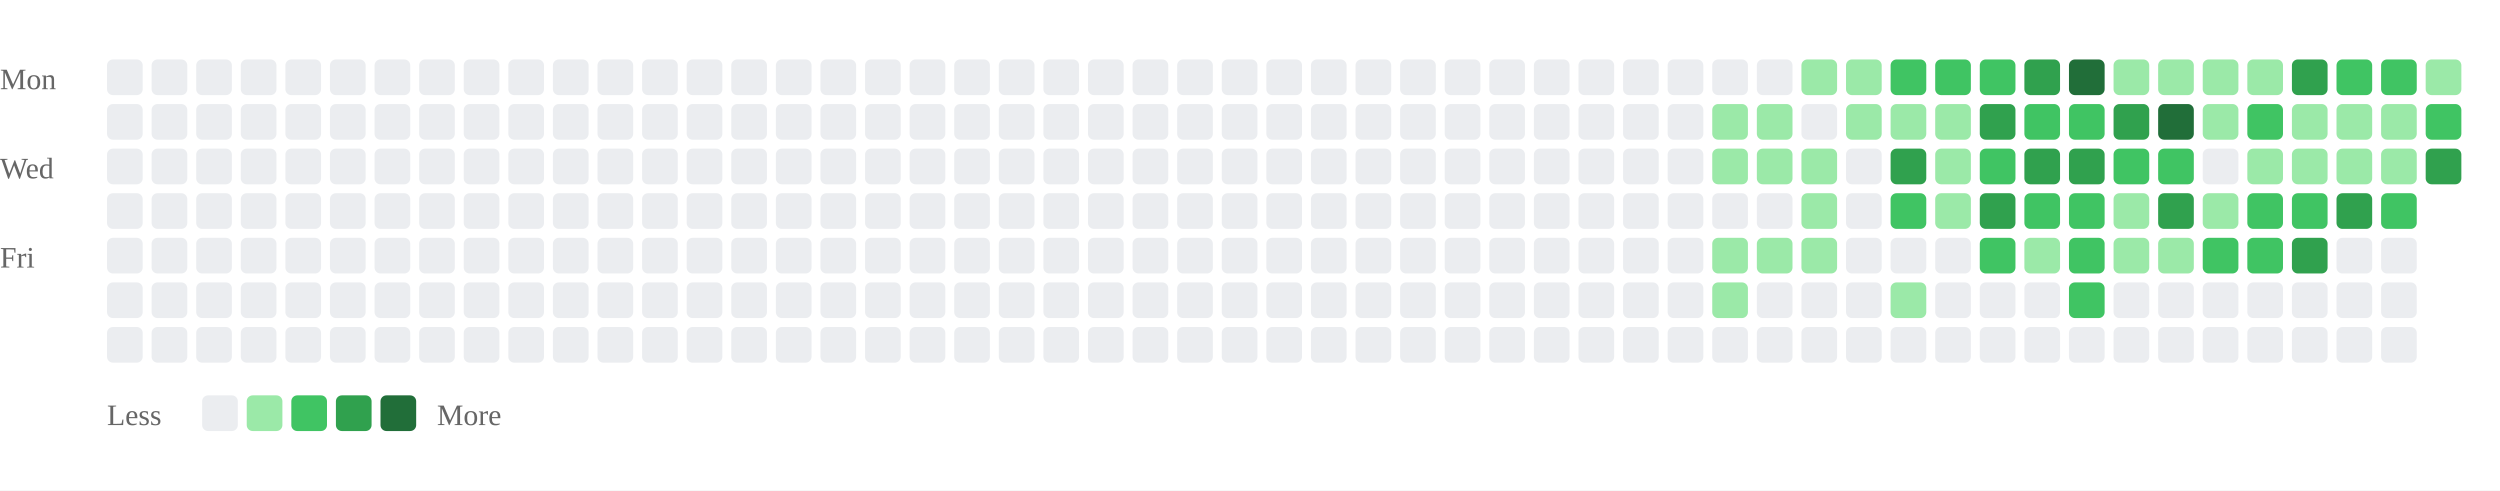
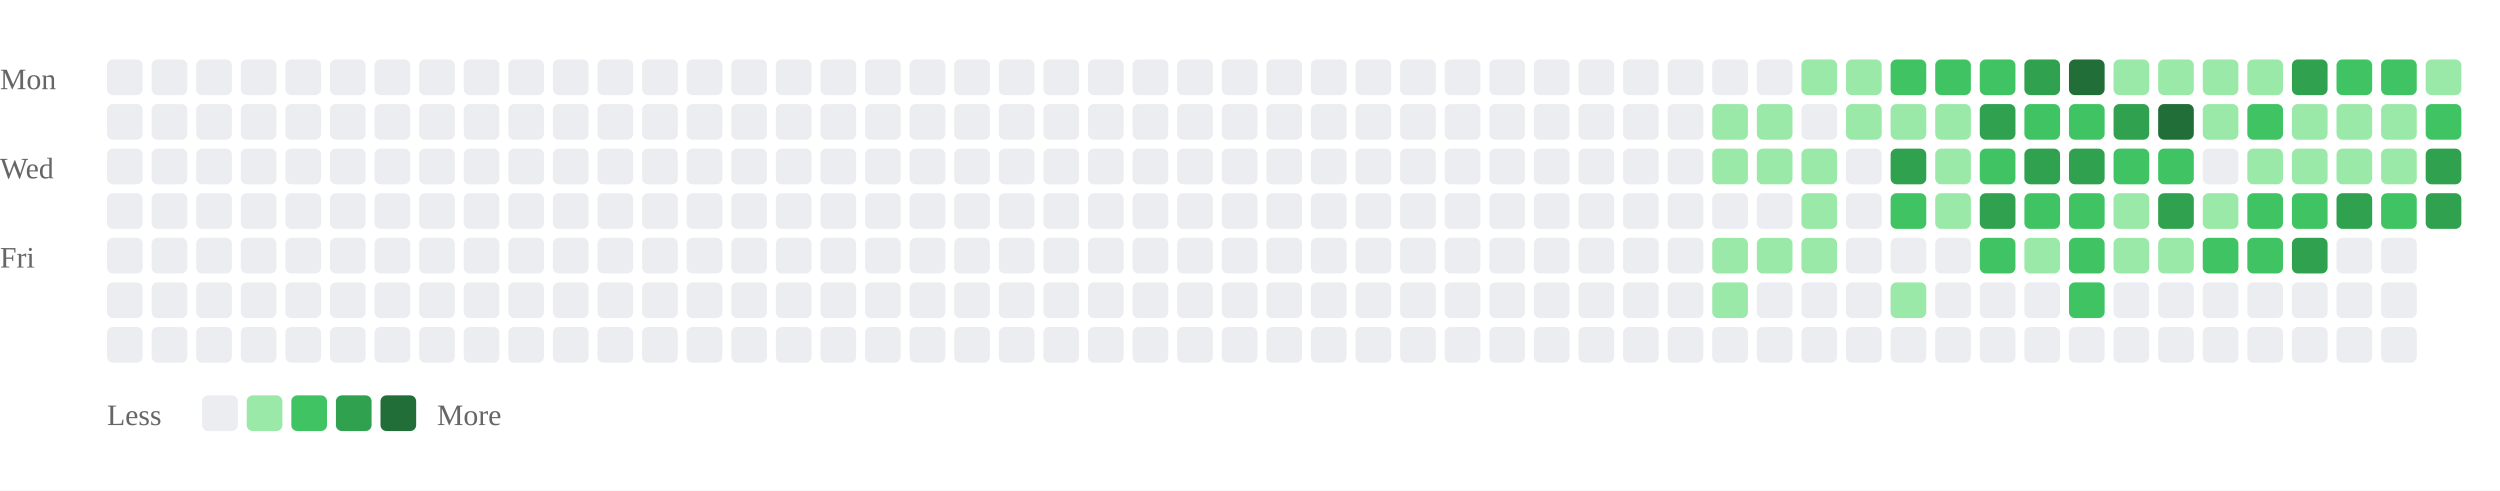
<svg xmlns="http://www.w3.org/2000/svg" width="841" height="165" role="img" aria-label="GitLab contribution heatmap for jianjiale">
  <rect width="100%" height="100%" fill="#ffffff" />
  <text x="0" y="30" font-size="10" fill="#666">Mon</text>
  <text x="0" y="45" font-size="10" fill="#666" />
  <text x="0" y="60" font-size="10" fill="#666">Wed</text>
  <text x="0" y="75" font-size="10" fill="#666" />
  <text x="0" y="90" font-size="10" fill="#666">Fri</text>
  <text x="0" y="105" font-size="10" fill="#666" />
  <text x="0" y="120" font-size="10" fill="#666" />
  <rect x="36" y="20" width="12" height="12" rx="2" fill="#ebedf0" data-date="2025-09-15" data-count="0" />
  <rect x="36" y="35" width="12" height="12" rx="2" fill="#ebedf0" data-date="2025-09-16" data-count="0" />
  <rect x="36" y="50" width="12" height="12" rx="2" fill="#ebedf0" data-date="2025-09-17" data-count="0" />
  <rect x="36" y="65" width="12" height="12" rx="2" fill="#ebedf0" data-date="2025-09-18" data-count="0" />
  <rect x="36" y="80" width="12" height="12" rx="2" fill="#ebedf0" data-date="2025-09-19" data-count="0" />
  <rect x="36" y="95" width="12" height="12" rx="2" fill="#ebedf0" data-date="2025-09-20" data-count="0" />
  <rect x="36" y="110" width="12" height="12" rx="2" fill="#ebedf0" data-date="2025-09-21" data-count="0" />
  <rect x="51" y="20" width="12" height="12" rx="2" fill="#ebedf0" data-date="2025-09-22" data-count="0" />
  <rect x="51" y="35" width="12" height="12" rx="2" fill="#ebedf0" data-date="2025-09-23" data-count="0" />
  <rect x="51" y="50" width="12" height="12" rx="2" fill="#ebedf0" data-date="2025-09-24" data-count="0" />
  <rect x="51" y="65" width="12" height="12" rx="2" fill="#ebedf0" data-date="2025-09-25" data-count="0" />
  <rect x="51" y="80" width="12" height="12" rx="2" fill="#ebedf0" data-date="2025-09-26" data-count="0" />
  <rect x="51" y="95" width="12" height="12" rx="2" fill="#ebedf0" data-date="2025-09-27" data-count="0" />
  <rect x="51" y="110" width="12" height="12" rx="2" fill="#ebedf0" data-date="2025-09-28" data-count="0" />
  <rect x="66" y="20" width="12" height="12" rx="2" fill="#ebedf0" data-date="2025-09-29" data-count="0" />
  <rect x="66" y="35" width="12" height="12" rx="2" fill="#ebedf0" data-date="2025-09-30" data-count="0" />
  <rect x="66" y="50" width="12" height="12" rx="2" fill="#ebedf0" data-date="2025-10-01" data-count="0" />
  <rect x="66" y="65" width="12" height="12" rx="2" fill="#ebedf0" data-date="2025-10-02" data-count="0" />
  <rect x="66" y="80" width="12" height="12" rx="2" fill="#ebedf0" data-date="2025-10-03" data-count="0" />
  <rect x="66" y="95" width="12" height="12" rx="2" fill="#ebedf0" data-date="2025-10-04" data-count="0" />
  <rect x="66" y="110" width="12" height="12" rx="2" fill="#ebedf0" data-date="2025-10-05" data-count="0" />
  <rect x="81" y="20" width="12" height="12" rx="2" fill="#ebedf0" data-date="2025-10-06" data-count="0" />
  <rect x="81" y="35" width="12" height="12" rx="2" fill="#ebedf0" data-date="2025-10-07" data-count="0" />
  <rect x="81" y="50" width="12" height="12" rx="2" fill="#ebedf0" data-date="2025-10-08" data-count="0" />
  <rect x="81" y="65" width="12" height="12" rx="2" fill="#ebedf0" data-date="2025-10-09" data-count="0" />
  <rect x="81" y="80" width="12" height="12" rx="2" fill="#ebedf0" data-date="2025-10-10" data-count="0" />
  <rect x="81" y="95" width="12" height="12" rx="2" fill="#ebedf0" data-date="2025-10-11" data-count="0" />
  <rect x="81" y="110" width="12" height="12" rx="2" fill="#ebedf0" data-date="2025-10-12" data-count="0" />
  <rect x="96" y="20" width="12" height="12" rx="2" fill="#ebedf0" data-date="2025-10-13" data-count="0" />
  <rect x="96" y="35" width="12" height="12" rx="2" fill="#ebedf0" data-date="2025-10-14" data-count="0" />
  <rect x="96" y="50" width="12" height="12" rx="2" fill="#ebedf0" data-date="2025-10-15" data-count="0" />
  <rect x="96" y="65" width="12" height="12" rx="2" fill="#ebedf0" data-date="2025-10-16" data-count="0" />
  <rect x="96" y="80" width="12" height="12" rx="2" fill="#ebedf0" data-date="2025-10-17" data-count="0" />
  <rect x="96" y="95" width="12" height="12" rx="2" fill="#ebedf0" data-date="2025-10-18" data-count="0" />
  <rect x="96" y="110" width="12" height="12" rx="2" fill="#ebedf0" data-date="2025-10-19" data-count="0" />
  <rect x="111" y="20" width="12" height="12" rx="2" fill="#ebedf0" data-date="2025-10-20" data-count="0" />
  <rect x="111" y="35" width="12" height="12" rx="2" fill="#ebedf0" data-date="2025-10-21" data-count="0" />
  <rect x="111" y="50" width="12" height="12" rx="2" fill="#ebedf0" data-date="2025-10-22" data-count="0" />
  <rect x="111" y="65" width="12" height="12" rx="2" fill="#ebedf0" data-date="2025-10-23" data-count="0" />
  <rect x="111" y="80" width="12" height="12" rx="2" fill="#ebedf0" data-date="2025-10-24" data-count="0" />
  <rect x="111" y="95" width="12" height="12" rx="2" fill="#ebedf0" data-date="2025-10-25" data-count="0" />
  <rect x="111" y="110" width="12" height="12" rx="2" fill="#ebedf0" data-date="2025-10-26" data-count="0" />
  <rect x="126" y="20" width="12" height="12" rx="2" fill="#ebedf0" data-date="2025-10-27" data-count="0" />
  <rect x="126" y="35" width="12" height="12" rx="2" fill="#ebedf0" data-date="2025-10-28" data-count="0" />
  <rect x="126" y="50" width="12" height="12" rx="2" fill="#ebedf0" data-date="2025-10-29" data-count="0" />
  <rect x="126" y="65" width="12" height="12" rx="2" fill="#ebedf0" data-date="2025-10-30" data-count="0" />
  <rect x="126" y="80" width="12" height="12" rx="2" fill="#ebedf0" data-date="2025-10-31" data-count="0" />
  <rect x="126" y="95" width="12" height="12" rx="2" fill="#ebedf0" data-date="2025-11-01" data-count="0" />
  <rect x="126" y="110" width="12" height="12" rx="2" fill="#ebedf0" data-date="2025-11-02" data-count="0" />
  <rect x="141" y="20" width="12" height="12" rx="2" fill="#ebedf0" data-date="2025-11-03" data-count="0" />
  <rect x="141" y="35" width="12" height="12" rx="2" fill="#ebedf0" data-date="2025-11-04" data-count="0" />
  <rect x="141" y="50" width="12" height="12" rx="2" fill="#ebedf0" data-date="2025-11-05" data-count="0" />
  <rect x="141" y="65" width="12" height="12" rx="2" fill="#ebedf0" data-date="2025-11-06" data-count="0" />
  <rect x="141" y="80" width="12" height="12" rx="2" fill="#ebedf0" data-date="2025-11-07" data-count="0" />
  <rect x="141" y="95" width="12" height="12" rx="2" fill="#ebedf0" data-date="2025-11-08" data-count="0" />
  <rect x="141" y="110" width="12" height="12" rx="2" fill="#ebedf0" data-date="2025-11-09" data-count="0" />
  <rect x="156" y="20" width="12" height="12" rx="2" fill="#ebedf0" data-date="2025-11-10" data-count="0" />
  <rect x="156" y="35" width="12" height="12" rx="2" fill="#ebedf0" data-date="2025-11-11" data-count="0" />
  <rect x="156" y="50" width="12" height="12" rx="2" fill="#ebedf0" data-date="2025-11-12" data-count="0" />
  <rect x="156" y="65" width="12" height="12" rx="2" fill="#ebedf0" data-date="2025-11-13" data-count="0" />
  <rect x="156" y="80" width="12" height="12" rx="2" fill="#ebedf0" data-date="2025-11-14" data-count="0" />
  <rect x="156" y="95" width="12" height="12" rx="2" fill="#ebedf0" data-date="2025-11-15" data-count="0" />
  <rect x="156" y="110" width="12" height="12" rx="2" fill="#ebedf0" data-date="2025-11-16" data-count="0" />
  <rect x="171" y="20" width="12" height="12" rx="2" fill="#ebedf0" data-date="2025-11-17" data-count="0" />
  <rect x="171" y="35" width="12" height="12" rx="2" fill="#ebedf0" data-date="2025-11-18" data-count="0" />
  <rect x="171" y="50" width="12" height="12" rx="2" fill="#ebedf0" data-date="2025-11-19" data-count="0" />
  <rect x="171" y="65" width="12" height="12" rx="2" fill="#ebedf0" data-date="2025-11-20" data-count="0" />
  <rect x="171" y="80" width="12" height="12" rx="2" fill="#ebedf0" data-date="2025-11-21" data-count="0" />
  <rect x="171" y="95" width="12" height="12" rx="2" fill="#ebedf0" data-date="2025-11-22" data-count="0" />
  <rect x="171" y="110" width="12" height="12" rx="2" fill="#ebedf0" data-date="2025-11-23" data-count="0" />
  <rect x="186" y="20" width="12" height="12" rx="2" fill="#ebedf0" data-date="2025-11-24" data-count="0" />
  <rect x="186" y="35" width="12" height="12" rx="2" fill="#ebedf0" data-date="2025-11-25" data-count="0" />
  <rect x="186" y="50" width="12" height="12" rx="2" fill="#ebedf0" data-date="2025-11-26" data-count="0" />
  <rect x="186" y="65" width="12" height="12" rx="2" fill="#ebedf0" data-date="2025-11-27" data-count="0" />
  <rect x="186" y="80" width="12" height="12" rx="2" fill="#ebedf0" data-date="2025-11-28" data-count="0" />
  <rect x="186" y="95" width="12" height="12" rx="2" fill="#ebedf0" data-date="2025-11-29" data-count="0" />
  <rect x="186" y="110" width="12" height="12" rx="2" fill="#ebedf0" data-date="2025-11-30" data-count="0" />
  <rect x="201" y="20" width="12" height="12" rx="2" fill="#ebedf0" data-date="2025-12-01" data-count="0" />
  <rect x="201" y="35" width="12" height="12" rx="2" fill="#ebedf0" data-date="2025-12-02" data-count="0" />
  <rect x="201" y="50" width="12" height="12" rx="2" fill="#ebedf0" data-date="2025-12-03" data-count="0" />
  <rect x="201" y="65" width="12" height="12" rx="2" fill="#ebedf0" data-date="2025-12-04" data-count="0" />
  <rect x="201" y="80" width="12" height="12" rx="2" fill="#ebedf0" data-date="2025-12-05" data-count="0" />
  <rect x="201" y="95" width="12" height="12" rx="2" fill="#ebedf0" data-date="2025-12-06" data-count="0" />
  <rect x="201" y="110" width="12" height="12" rx="2" fill="#ebedf0" data-date="2025-12-07" data-count="0" />
  <rect x="216" y="20" width="12" height="12" rx="2" fill="#ebedf0" data-date="2025-12-08" data-count="0" />
  <rect x="216" y="35" width="12" height="12" rx="2" fill="#ebedf0" data-date="2025-12-09" data-count="0" />
  <rect x="216" y="50" width="12" height="12" rx="2" fill="#ebedf0" data-date="2025-12-10" data-count="0" />
  <rect x="216" y="65" width="12" height="12" rx="2" fill="#ebedf0" data-date="2025-12-11" data-count="0" />
  <rect x="216" y="80" width="12" height="12" rx="2" fill="#ebedf0" data-date="2025-12-12" data-count="0" />
  <rect x="216" y="95" width="12" height="12" rx="2" fill="#ebedf0" data-date="2025-12-13" data-count="0" />
  <rect x="216" y="110" width="12" height="12" rx="2" fill="#ebedf0" data-date="2025-12-14" data-count="0" />
  <rect x="231" y="20" width="12" height="12" rx="2" fill="#ebedf0" data-date="2025-12-15" data-count="0" />
  <rect x="231" y="35" width="12" height="12" rx="2" fill="#ebedf0" data-date="2025-12-16" data-count="0" />
  <rect x="231" y="50" width="12" height="12" rx="2" fill="#ebedf0" data-date="2025-12-17" data-count="0" />
  <rect x="231" y="65" width="12" height="12" rx="2" fill="#ebedf0" data-date="2025-12-18" data-count="0" />
  <rect x="231" y="80" width="12" height="12" rx="2" fill="#ebedf0" data-date="2025-12-19" data-count="0" />
  <rect x="231" y="95" width="12" height="12" rx="2" fill="#ebedf0" data-date="2025-12-20" data-count="0" />
  <rect x="231" y="110" width="12" height="12" rx="2" fill="#ebedf0" data-date="2025-12-21" data-count="0" />
  <rect x="246" y="20" width="12" height="12" rx="2" fill="#ebedf0" data-date="2025-12-22" data-count="0" />
  <rect x="246" y="35" width="12" height="12" rx="2" fill="#ebedf0" data-date="2025-12-23" data-count="0" />
  <rect x="246" y="50" width="12" height="12" rx="2" fill="#ebedf0" data-date="2025-12-24" data-count="0" />
  <rect x="246" y="65" width="12" height="12" rx="2" fill="#ebedf0" data-date="2025-12-25" data-count="0" />
  <rect x="246" y="80" width="12" height="12" rx="2" fill="#ebedf0" data-date="2025-12-26" data-count="0" />
  <rect x="246" y="95" width="12" height="12" rx="2" fill="#ebedf0" data-date="2025-12-27" data-count="0" />
  <rect x="246" y="110" width="12" height="12" rx="2" fill="#ebedf0" data-date="2025-12-28" data-count="0" />
  <rect x="261" y="20" width="12" height="12" rx="2" fill="#ebedf0" data-date="2025-12-29" data-count="0" />
  <rect x="261" y="35" width="12" height="12" rx="2" fill="#ebedf0" data-date="2025-12-30" data-count="0" />
  <rect x="261" y="50" width="12" height="12" rx="2" fill="#ebedf0" data-date="2025-12-31" data-count="0" />
  <rect x="261" y="65" width="12" height="12" rx="2" fill="#ebedf0" data-date="2026-01-01" data-count="0" />
  <rect x="261" y="80" width="12" height="12" rx="2" fill="#ebedf0" data-date="2026-01-02" data-count="0" />
  <rect x="261" y="95" width="12" height="12" rx="2" fill="#ebedf0" data-date="2026-01-03" data-count="0" />
  <rect x="261" y="110" width="12" height="12" rx="2" fill="#ebedf0" data-date="2026-01-04" data-count="0" />
  <rect x="276" y="20" width="12" height="12" rx="2" fill="#ebedf0" data-date="2026-01-05" data-count="0" />
  <rect x="276" y="35" width="12" height="12" rx="2" fill="#ebedf0" data-date="2026-01-06" data-count="0" />
  <rect x="276" y="50" width="12" height="12" rx="2" fill="#ebedf0" data-date="2026-01-07" data-count="0" />
  <rect x="276" y="65" width="12" height="12" rx="2" fill="#ebedf0" data-date="2026-01-08" data-count="0" />
  <rect x="276" y="80" width="12" height="12" rx="2" fill="#ebedf0" data-date="2026-01-09" data-count="0" />
  <rect x="276" y="95" width="12" height="12" rx="2" fill="#ebedf0" data-date="2026-01-10" data-count="0" />
  <rect x="276" y="110" width="12" height="12" rx="2" fill="#ebedf0" data-date="2026-01-11" data-count="0" />
  <rect x="291" y="20" width="12" height="12" rx="2" fill="#ebedf0" data-date="2026-01-12" data-count="0" />
  <rect x="291" y="35" width="12" height="12" rx="2" fill="#ebedf0" data-date="2026-01-13" data-count="0" />
  <rect x="291" y="50" width="12" height="12" rx="2" fill="#ebedf0" data-date="2026-01-14" data-count="0" />
  <rect x="291" y="65" width="12" height="12" rx="2" fill="#ebedf0" data-date="2026-01-15" data-count="0" />
  <rect x="291" y="80" width="12" height="12" rx="2" fill="#ebedf0" data-date="2026-01-16" data-count="0" />
  <rect x="291" y="95" width="12" height="12" rx="2" fill="#ebedf0" data-date="2026-01-17" data-count="0" />
  <rect x="291" y="110" width="12" height="12" rx="2" fill="#ebedf0" data-date="2026-01-18" data-count="0" />
  <rect x="306" y="20" width="12" height="12" rx="2" fill="#ebedf0" data-date="2026-01-19" data-count="0" />
  <rect x="306" y="35" width="12" height="12" rx="2" fill="#ebedf0" data-date="2026-01-20" data-count="0" />
  <rect x="306" y="50" width="12" height="12" rx="2" fill="#ebedf0" data-date="2026-01-21" data-count="0" />
  <rect x="306" y="65" width="12" height="12" rx="2" fill="#ebedf0" data-date="2026-01-22" data-count="0" />
  <rect x="306" y="80" width="12" height="12" rx="2" fill="#ebedf0" data-date="2026-01-23" data-count="0" />
  <rect x="306" y="95" width="12" height="12" rx="2" fill="#ebedf0" data-date="2026-01-24" data-count="0" />
  <rect x="306" y="110" width="12" height="12" rx="2" fill="#ebedf0" data-date="2026-01-25" data-count="0" />
  <rect x="321" y="20" width="12" height="12" rx="2" fill="#ebedf0" data-date="2026-01-26" data-count="0" />
  <rect x="321" y="35" width="12" height="12" rx="2" fill="#ebedf0" data-date="2026-01-27" data-count="0" />
  <rect x="321" y="50" width="12" height="12" rx="2" fill="#ebedf0" data-date="2026-01-28" data-count="0" />
  <rect x="321" y="65" width="12" height="12" rx="2" fill="#ebedf0" data-date="2026-01-29" data-count="0" />
  <rect x="321" y="80" width="12" height="12" rx="2" fill="#ebedf0" data-date="2026-01-30" data-count="0" />
  <rect x="321" y="95" width="12" height="12" rx="2" fill="#ebedf0" data-date="2026-01-31" data-count="0" />
  <rect x="321" y="110" width="12" height="12" rx="2" fill="#ebedf0" data-date="2026-02-01" data-count="0" />
  <rect x="336" y="20" width="12" height="12" rx="2" fill="#ebedf0" data-date="2026-02-02" data-count="0" />
  <rect x="336" y="35" width="12" height="12" rx="2" fill="#ebedf0" data-date="2026-02-03" data-count="0" />
  <rect x="336" y="50" width="12" height="12" rx="2" fill="#ebedf0" data-date="2026-02-04" data-count="0" />
  <rect x="336" y="65" width="12" height="12" rx="2" fill="#ebedf0" data-date="2026-02-05" data-count="0" />
  <rect x="336" y="80" width="12" height="12" rx="2" fill="#ebedf0" data-date="2026-02-06" data-count="0" />
  <rect x="336" y="95" width="12" height="12" rx="2" fill="#ebedf0" data-date="2026-02-07" data-count="0" />
  <rect x="336" y="110" width="12" height="12" rx="2" fill="#ebedf0" data-date="2026-02-08" data-count="0" />
  <rect x="351" y="20" width="12" height="12" rx="2" fill="#ebedf0" data-date="2026-02-09" data-count="0" />
  <rect x="351" y="35" width="12" height="12" rx="2" fill="#ebedf0" data-date="2026-02-10" data-count="0" />
  <rect x="351" y="50" width="12" height="12" rx="2" fill="#ebedf0" data-date="2026-02-11" data-count="0" />
  <rect x="351" y="65" width="12" height="12" rx="2" fill="#ebedf0" data-date="2026-02-12" data-count="0" />
  <rect x="351" y="80" width="12" height="12" rx="2" fill="#ebedf0" data-date="2026-02-13" data-count="0" />
  <rect x="351" y="95" width="12" height="12" rx="2" fill="#ebedf0" data-date="2026-02-14" data-count="0" />
  <rect x="351" y="110" width="12" height="12" rx="2" fill="#ebedf0" data-date="2026-02-15" data-count="0" />
  <rect x="366" y="20" width="12" height="12" rx="2" fill="#ebedf0" data-date="2026-02-16" data-count="0" />
  <rect x="366" y="35" width="12" height="12" rx="2" fill="#ebedf0" data-date="2026-02-17" data-count="0" />
  <rect x="366" y="50" width="12" height="12" rx="2" fill="#ebedf0" data-date="2026-02-18" data-count="0" />
  <rect x="366" y="65" width="12" height="12" rx="2" fill="#ebedf0" data-date="2026-02-19" data-count="0" />
  <rect x="366" y="80" width="12" height="12" rx="2" fill="#ebedf0" data-date="2026-02-20" data-count="0" />
  <rect x="366" y="95" width="12" height="12" rx="2" fill="#ebedf0" data-date="2026-02-21" data-count="0" />
  <rect x="366" y="110" width="12" height="12" rx="2" fill="#ebedf0" data-date="2026-02-22" data-count="0" />
  <rect x="381" y="20" width="12" height="12" rx="2" fill="#ebedf0" data-date="2026-02-23" data-count="0" />
  <rect x="381" y="35" width="12" height="12" rx="2" fill="#ebedf0" data-date="2026-02-24" data-count="0" />
  <rect x="381" y="50" width="12" height="12" rx="2" fill="#ebedf0" data-date="2026-02-25" data-count="0" />
  <rect x="381" y="65" width="12" height="12" rx="2" fill="#ebedf0" data-date="2026-02-26" data-count="0" />
  <rect x="381" y="80" width="12" height="12" rx="2" fill="#ebedf0" data-date="2026-02-27" data-count="0" />
  <rect x="381" y="95" width="12" height="12" rx="2" fill="#ebedf0" data-date="2026-02-28" data-count="0" />
  <rect x="381" y="110" width="12" height="12" rx="2" fill="#ebedf0" data-date="2026-03-01" data-count="0" />
  <rect x="396" y="20" width="12" height="12" rx="2" fill="#ebedf0" data-date="2026-03-02" data-count="0" />
  <rect x="396" y="35" width="12" height="12" rx="2" fill="#ebedf0" data-date="2026-03-03" data-count="0" />
  <rect x="396" y="50" width="12" height="12" rx="2" fill="#ebedf0" data-date="2026-03-04" data-count="0" />
  <rect x="396" y="65" width="12" height="12" rx="2" fill="#ebedf0" data-date="2026-03-05" data-count="0" />
  <rect x="396" y="80" width="12" height="12" rx="2" fill="#ebedf0" data-date="2026-03-06" data-count="0" />
  <rect x="396" y="95" width="12" height="12" rx="2" fill="#ebedf0" data-date="2026-03-07" data-count="0" />
  <rect x="396" y="110" width="12" height="12" rx="2" fill="#ebedf0" data-date="2026-03-08" data-count="0" />
  <rect x="411" y="20" width="12" height="12" rx="2" fill="#ebedf0" data-date="2026-03-09" data-count="0" />
  <rect x="411" y="35" width="12" height="12" rx="2" fill="#ebedf0" data-date="2026-03-10" data-count="0" />
  <rect x="411" y="50" width="12" height="12" rx="2" fill="#ebedf0" data-date="2026-03-11" data-count="0" />
  <rect x="411" y="65" width="12" height="12" rx="2" fill="#ebedf0" data-date="2026-03-12" data-count="0" />
  <rect x="411" y="80" width="12" height="12" rx="2" fill="#ebedf0" data-date="2026-03-13" data-count="0" />
  <rect x="411" y="95" width="12" height="12" rx="2" fill="#ebedf0" data-date="2026-03-14" data-count="0" />
  <rect x="411" y="110" width="12" height="12" rx="2" fill="#ebedf0" data-date="2026-03-15" data-count="0" />
  <rect x="426" y="20" width="12" height="12" rx="2" fill="#ebedf0" data-date="2026-03-16" data-count="0" />
  <rect x="426" y="35" width="12" height="12" rx="2" fill="#ebedf0" data-date="2026-03-17" data-count="0" />
  <rect x="426" y="50" width="12" height="12" rx="2" fill="#ebedf0" data-date="2026-03-18" data-count="0" />
  <rect x="426" y="65" width="12" height="12" rx="2" fill="#ebedf0" data-date="2026-03-19" data-count="0" />
  <rect x="426" y="80" width="12" height="12" rx="2" fill="#ebedf0" data-date="2026-03-20" data-count="0" />
  <rect x="426" y="95" width="12" height="12" rx="2" fill="#ebedf0" data-date="2026-03-21" data-count="0" />
  <rect x="426" y="110" width="12" height="12" rx="2" fill="#ebedf0" data-date="2026-03-22" data-count="0" />
  <rect x="441" y="20" width="12" height="12" rx="2" fill="#ebedf0" data-date="2026-03-23" data-count="0" />
  <rect x="441" y="35" width="12" height="12" rx="2" fill="#ebedf0" data-date="2026-03-24" data-count="0" />
  <rect x="441" y="50" width="12" height="12" rx="2" fill="#ebedf0" data-date="2026-03-25" data-count="0" />
  <rect x="441" y="65" width="12" height="12" rx="2" fill="#ebedf0" data-date="2026-03-26" data-count="0" />
  <rect x="441" y="80" width="12" height="12" rx="2" fill="#ebedf0" data-date="2026-03-27" data-count="0" />
  <rect x="441" y="95" width="12" height="12" rx="2" fill="#ebedf0" data-date="2026-03-28" data-count="0" />
  <rect x="441" y="110" width="12" height="12" rx="2" fill="#ebedf0" data-date="2026-03-29" data-count="0" />
  <rect x="456" y="20" width="12" height="12" rx="2" fill="#ebedf0" data-date="2026-03-30" data-count="0" />
  <rect x="456" y="35" width="12" height="12" rx="2" fill="#ebedf0" data-date="2026-03-31" data-count="0" />
  <rect x="456" y="50" width="12" height="12" rx="2" fill="#ebedf0" data-date="2026-04-01" data-count="0" />
  <rect x="456" y="65" width="12" height="12" rx="2" fill="#ebedf0" data-date="2026-04-02" data-count="0" />
  <rect x="456" y="80" width="12" height="12" rx="2" fill="#ebedf0" data-date="2026-04-03" data-count="0" />
  <rect x="456" y="95" width="12" height="12" rx="2" fill="#ebedf0" data-date="2026-04-04" data-count="0" />
  <rect x="456" y="110" width="12" height="12" rx="2" fill="#ebedf0" data-date="2026-04-05" data-count="0" />
  <rect x="471" y="20" width="12" height="12" rx="2" fill="#ebedf0" data-date="2026-04-06" data-count="0" />
  <rect x="471" y="35" width="12" height="12" rx="2" fill="#ebedf0" data-date="2026-04-07" data-count="0" />
  <rect x="471" y="50" width="12" height="12" rx="2" fill="#ebedf0" data-date="2026-04-08" data-count="0" />
  <rect x="471" y="65" width="12" height="12" rx="2" fill="#ebedf0" data-date="2026-04-09" data-count="0" />
  <rect x="471" y="80" width="12" height="12" rx="2" fill="#ebedf0" data-date="2026-04-10" data-count="0" />
  <rect x="471" y="95" width="12" height="12" rx="2" fill="#ebedf0" data-date="2026-04-11" data-count="0" />
  <rect x="471" y="110" width="12" height="12" rx="2" fill="#ebedf0" data-date="2026-04-12" data-count="0" />
  <rect x="486" y="20" width="12" height="12" rx="2" fill="#ebedf0" data-date="2026-04-13" data-count="0" />
  <rect x="486" y="35" width="12" height="12" rx="2" fill="#ebedf0" data-date="2026-04-14" data-count="0" />
  <rect x="486" y="50" width="12" height="12" rx="2" fill="#ebedf0" data-date="2026-04-15" data-count="0" />
  <rect x="486" y="65" width="12" height="12" rx="2" fill="#ebedf0" data-date="2026-04-16" data-count="0" />
  <rect x="486" y="80" width="12" height="12" rx="2" fill="#ebedf0" data-date="2026-04-17" data-count="0" />
  <rect x="486" y="95" width="12" height="12" rx="2" fill="#ebedf0" data-date="2026-04-18" data-count="0" />
  <rect x="486" y="110" width="12" height="12" rx="2" fill="#ebedf0" data-date="2026-04-19" data-count="0" />
  <rect x="501" y="20" width="12" height="12" rx="2" fill="#ebedf0" data-date="2026-04-20" data-count="0" />
  <rect x="501" y="35" width="12" height="12" rx="2" fill="#ebedf0" data-date="2026-04-21" data-count="0" />
  <rect x="501" y="50" width="12" height="12" rx="2" fill="#ebedf0" data-date="2026-04-22" data-count="0" />
  <rect x="501" y="65" width="12" height="12" rx="2" fill="#ebedf0" data-date="2026-04-23" data-count="0" />
  <rect x="501" y="80" width="12" height="12" rx="2" fill="#ebedf0" data-date="2026-04-24" data-count="0" />
  <rect x="501" y="95" width="12" height="12" rx="2" fill="#ebedf0" data-date="2026-04-25" data-count="0" />
  <rect x="501" y="110" width="12" height="12" rx="2" fill="#ebedf0" data-date="2026-04-26" data-count="0" />
  <rect x="516" y="20" width="12" height="12" rx="2" fill="#ebedf0" data-date="2026-04-27" data-count="0" />
  <rect x="516" y="35" width="12" height="12" rx="2" fill="#ebedf0" data-date="2026-04-28" data-count="0" />
  <rect x="516" y="50" width="12" height="12" rx="2" fill="#ebedf0" data-date="2026-04-29" data-count="0" />
  <rect x="516" y="65" width="12" height="12" rx="2" fill="#ebedf0" data-date="2026-04-30" data-count="0" />
  <rect x="516" y="80" width="12" height="12" rx="2" fill="#ebedf0" data-date="2026-05-01" data-count="0" />
  <rect x="516" y="95" width="12" height="12" rx="2" fill="#ebedf0" data-date="2026-05-02" data-count="0" />
  <rect x="516" y="110" width="12" height="12" rx="2" fill="#ebedf0" data-date="2026-05-03" data-count="0" />
  <rect x="531" y="20" width="12" height="12" rx="2" fill="#ebedf0" data-date="2026-05-04" data-count="0" />
  <rect x="531" y="35" width="12" height="12" rx="2" fill="#ebedf0" data-date="2026-05-05" data-count="0" />
  <rect x="531" y="50" width="12" height="12" rx="2" fill="#ebedf0" data-date="2026-05-06" data-count="0" />
  <rect x="531" y="65" width="12" height="12" rx="2" fill="#ebedf0" data-date="2026-05-07" data-count="0" />
  <rect x="531" y="80" width="12" height="12" rx="2" fill="#ebedf0" data-date="2026-05-08" data-count="0" />
  <rect x="531" y="95" width="12" height="12" rx="2" fill="#ebedf0" data-date="2026-05-09" data-count="0" />
  <rect x="531" y="110" width="12" height="12" rx="2" fill="#ebedf0" data-date="2026-05-10" data-count="0" />
  <rect x="546" y="20" width="12" height="12" rx="2" fill="#ebedf0" data-date="2026-05-11" data-count="0" />
  <rect x="546" y="35" width="12" height="12" rx="2" fill="#ebedf0" data-date="2026-05-12" data-count="0" />
  <rect x="546" y="50" width="12" height="12" rx="2" fill="#ebedf0" data-date="2026-05-13" data-count="0" />
  <rect x="546" y="65" width="12" height="12" rx="2" fill="#ebedf0" data-date="2026-05-14" data-count="0" />
  <rect x="546" y="80" width="12" height="12" rx="2" fill="#ebedf0" data-date="2026-05-15" data-count="0" />
  <rect x="546" y="95" width="12" height="12" rx="2" fill="#ebedf0" data-date="2026-05-16" data-count="0" />
  <rect x="546" y="110" width="12" height="12" rx="2" fill="#ebedf0" data-date="2026-05-17" data-count="0" />
  <rect x="561" y="20" width="12" height="12" rx="2" fill="#ebedf0" data-date="2026-05-18" data-count="0" />
  <rect x="561" y="35" width="12" height="12" rx="2" fill="#ebedf0" data-date="2026-05-19" data-count="0" />
  <rect x="561" y="50" width="12" height="12" rx="2" fill="#ebedf0" data-date="2026-05-20" data-count="0" />
  <rect x="561" y="65" width="12" height="12" rx="2" fill="#ebedf0" data-date="2026-05-21" data-count="0" />
  <rect x="561" y="80" width="12" height="12" rx="2" fill="#ebedf0" data-date="2026-05-22" data-count="0" />
  <rect x="561" y="95" width="12" height="12" rx="2" fill="#ebedf0" data-date="2026-05-23" data-count="0" />
  <rect x="561" y="110" width="12" height="12" rx="2" fill="#ebedf0" data-date="2026-05-24" data-count="0" />
  <rect x="576" y="20" width="12" height="12" rx="2" fill="#ebedf0" data-date="2026-05-25" data-count="0" />
  <rect x="576" y="35" width="12" height="12" rx="2" fill="#9be9a8" data-date="2026-05-26" data-count="1" />
  <rect x="576" y="50" width="12" height="12" rx="2" fill="#9be9a8" data-date="2026-05-27" data-count="1" />
  <rect x="576" y="65" width="12" height="12" rx="2" fill="#ebedf0" data-date="2026-05-28" data-count="0" />
  <rect x="576" y="80" width="12" height="12" rx="2" fill="#9be9a8" data-date="2026-05-29" data-count="7" />
  <rect x="576" y="95" width="12" height="12" rx="2" fill="#9be9a8" data-date="2026-05-30" data-count="2" />
  <rect x="576" y="110" width="12" height="12" rx="2" fill="#ebedf0" data-date="2026-05-31" data-count="0" />
  <rect x="591" y="20" width="12" height="12" rx="2" fill="#ebedf0" data-date="2026-06-01" data-count="0" />
  <rect x="591" y="35" width="12" height="12" rx="2" fill="#9be9a8" data-date="2026-06-02" data-count="2" />
  <rect x="591" y="50" width="12" height="12" rx="2" fill="#9be9a8" data-date="2026-06-03" data-count="4" />
  <rect x="591" y="65" width="12" height="12" rx="2" fill="#ebedf0" data-date="2026-06-04" data-count="0" />
  <rect x="591" y="80" width="12" height="12" rx="2" fill="#9be9a8" data-date="2026-06-05" data-count="1" />
  <rect x="591" y="95" width="12" height="12" rx="2" fill="#ebedf0" data-date="2026-06-06" data-count="0" />
  <rect x="591" y="110" width="12" height="12" rx="2" fill="#ebedf0" data-date="2026-06-07" data-count="0" />
  <rect x="606" y="20" width="12" height="12" rx="2" fill="#9be9a8" data-date="2026-06-08" data-count="3" />
  <rect x="606" y="35" width="12" height="12" rx="2" fill="#ebedf0" data-date="2026-06-09" data-count="0" />
  <rect x="606" y="50" width="12" height="12" rx="2" fill="#9be9a8" data-date="2026-06-10" data-count="3" />
  <rect x="606" y="65" width="12" height="12" rx="2" fill="#9be9a8" data-date="2026-06-11" data-count="1" />
  <rect x="606" y="80" width="12" height="12" rx="2" fill="#9be9a8" data-date="2026-06-12" data-count="4" />
  <rect x="606" y="95" width="12" height="12" rx="2" fill="#ebedf0" data-date="2026-06-13" data-count="0" />
  <rect x="606" y="110" width="12" height="12" rx="2" fill="#ebedf0" data-date="2026-06-14" data-count="0" />
  <rect x="621" y="20" width="12" height="12" rx="2" fill="#9be9a8" data-date="2026-06-15" data-count="4" />
  <rect x="621" y="35" width="12" height="12" rx="2" fill="#9be9a8" data-date="2026-06-16" data-count="4" />
  <rect x="621" y="50" width="12" height="12" rx="2" fill="#ebedf0" data-date="2026-06-17" data-count="0" />
  <rect x="621" y="65" width="12" height="12" rx="2" fill="#ebedf0" data-date="2026-06-18" data-count="0" />
  <rect x="621" y="80" width="12" height="12" rx="2" fill="#ebedf0" data-date="2026-06-19" data-count="0" />
  <rect x="621" y="95" width="12" height="12" rx="2" fill="#ebedf0" data-date="2026-06-20" data-count="0" />
  <rect x="621" y="110" width="12" height="12" rx="2" fill="#ebedf0" data-date="2026-06-21" data-count="0" />
  <rect x="636" y="20" width="12" height="12" rx="2" fill="#40c463" data-date="2026-06-22" data-count="11" />
  <rect x="636" y="35" width="12" height="12" rx="2" fill="#9be9a8" data-date="2026-06-23" data-count="4" />
  <rect x="636" y="50" width="12" height="12" rx="2" fill="#30a14e" data-date="2026-06-24" data-count="19" />
  <rect x="636" y="65" width="12" height="12" rx="2" fill="#40c463" data-date="2026-06-25" data-count="10" />
  <rect x="636" y="80" width="12" height="12" rx="2" fill="#ebedf0" data-date="2026-06-26" data-count="0" />
  <rect x="636" y="95" width="12" height="12" rx="2" fill="#9be9a8" data-date="2026-06-27" data-count="3" />
  <rect x="636" y="110" width="12" height="12" rx="2" fill="#ebedf0" data-date="2026-06-28" data-count="0" />
  <rect x="651" y="20" width="12" height="12" rx="2" fill="#40c463" data-date="2026-06-29" data-count="12" />
  <rect x="651" y="35" width="12" height="12" rx="2" fill="#9be9a8" data-date="2026-06-30" data-count="3" />
  <rect x="651" y="50" width="12" height="12" rx="2" fill="#9be9a8" data-date="2026-07-01" data-count="4" />
  <rect x="651" y="65" width="12" height="12" rx="2" fill="#9be9a8" data-date="2026-07-02" data-count="4" />
  <rect x="651" y="80" width="12" height="12" rx="2" fill="#ebedf0" data-date="2026-07-03" data-count="0" />
  <rect x="651" y="95" width="12" height="12" rx="2" fill="#ebedf0" data-date="2026-07-04" data-count="0" />
  <rect x="651" y="110" width="12" height="12" rx="2" fill="#ebedf0" data-date="2026-07-05" data-count="0" />
  <rect x="666" y="20" width="12" height="12" rx="2" fill="#40c463" data-date="2026-07-06" data-count="15" />
  <rect x="666" y="35" width="12" height="12" rx="2" fill="#30a14e" data-date="2026-07-07" data-count="16" />
  <rect x="666" y="50" width="12" height="12" rx="2" fill="#40c463" data-date="2026-07-08" data-count="15" />
  <rect x="666" y="65" width="12" height="12" rx="2" fill="#30a14e" data-date="2026-07-09" data-count="17" />
  <rect x="666" y="80" width="12" height="12" rx="2" fill="#40c463" data-date="2026-07-10" data-count="9" />
  <rect x="666" y="95" width="12" height="12" rx="2" fill="#ebedf0" data-date="2026-07-11" data-count="0" />
  <rect x="666" y="110" width="12" height="12" rx="2" fill="#ebedf0" data-date="2026-07-12" data-count="0" />
  <rect x="681" y="20" width="12" height="12" rx="2" fill="#30a14e" data-date="2026-07-13" data-count="19" />
  <rect x="681" y="35" width="12" height="12" rx="2" fill="#40c463" data-date="2026-07-14" data-count="10" />
  <rect x="681" y="50" width="12" height="12" rx="2" fill="#30a14e" data-date="2026-07-15" data-count="20" />
  <rect x="681" y="65" width="12" height="12" rx="2" fill="#40c463" data-date="2026-07-16" data-count="12" />
  <rect x="681" y="80" width="12" height="12" rx="2" fill="#9be9a8" data-date="2026-07-17" data-count="6" />
  <rect x="681" y="95" width="12" height="12" rx="2" fill="#ebedf0" data-date="2026-07-18" data-count="0" />
  <rect x="681" y="110" width="12" height="12" rx="2" fill="#ebedf0" data-date="2026-07-19" data-count="0" />
  <rect x="696" y="20" width="12" height="12" rx="2" fill="#216e39" data-date="2026-07-20" data-count="31" />
  <rect x="696" y="35" width="12" height="12" rx="2" fill="#40c463" data-date="2026-07-21" data-count="12" />
  <rect x="696" y="50" width="12" height="12" rx="2" fill="#30a14e" data-date="2026-07-22" data-count="16" />
  <rect x="696" y="65" width="12" height="12" rx="2" fill="#40c463" data-date="2026-07-23" data-count="14" />
  <rect x="696" y="80" width="12" height="12" rx="2" fill="#40c463" data-date="2026-07-24" data-count="14" />
  <rect x="696" y="95" width="12" height="12" rx="2" fill="#40c463" data-date="2026-07-25" data-count="11" />
  <rect x="696" y="110" width="12" height="12" rx="2" fill="#ebedf0" data-date="2026-07-26" data-count="0" />
  <rect x="711" y="20" width="12" height="12" rx="2" fill="#9be9a8" data-date="2026-07-27" data-count="1" />
  <rect x="711" y="35" width="12" height="12" rx="2" fill="#30a14e" data-date="2026-07-28" data-count="21" />
  <rect x="711" y="50" width="12" height="12" rx="2" fill="#40c463" data-date="2026-07-29" data-count="8" />
  <rect x="711" y="65" width="12" height="12" rx="2" fill="#9be9a8" data-date="2026-07-30" data-count="1" />
  <rect x="711" y="80" width="12" height="12" rx="2" fill="#9be9a8" data-date="2026-07-31" data-count="3" />
  <rect x="711" y="95" width="12" height="12" rx="2" fill="#ebedf0" data-date="2026-08-01" data-count="0" />
  <rect x="711" y="110" width="12" height="12" rx="2" fill="#ebedf0" data-date="2026-08-02" data-count="0" />
  <rect x="726" y="20" width="12" height="12" rx="2" fill="#9be9a8" data-date="2026-08-03" data-count="5" />
  <rect x="726" y="35" width="12" height="12" rx="2" fill="#216e39" data-date="2026-08-04" data-count="25" />
  <rect x="726" y="50" width="12" height="12" rx="2" fill="#40c463" data-date="2026-08-05" data-count="14" />
  <rect x="726" y="65" width="12" height="12" rx="2" fill="#30a14e" data-date="2026-08-06" data-count="16" />
  <rect x="726" y="80" width="12" height="12" rx="2" fill="#9be9a8" data-date="2026-08-07" data-count="3" />
  <rect x="726" y="95" width="12" height="12" rx="2" fill="#ebedf0" data-date="2026-08-08" data-count="0" />
  <rect x="726" y="110" width="12" height="12" rx="2" fill="#ebedf0" data-date="2026-08-09" data-count="0" />
  <rect x="741" y="20" width="12" height="12" rx="2" fill="#9be9a8" data-date="2026-08-10" data-count="7" />
  <rect x="741" y="35" width="12" height="12" rx="2" fill="#9be9a8" data-date="2026-08-11" data-count="2" />
  <rect x="741" y="50" width="12" height="12" rx="2" fill="#ebedf0" data-date="2026-08-12" data-count="0" />
  <rect x="741" y="65" width="12" height="12" rx="2" fill="#9be9a8" data-date="2026-08-13" data-count="6" />
  <rect x="741" y="80" width="12" height="12" rx="2" fill="#40c463" data-date="2026-08-14" data-count="12" />
  <rect x="741" y="95" width="12" height="12" rx="2" fill="#ebedf0" data-date="2026-08-15" data-count="0" />
  <rect x="741" y="110" width="12" height="12" rx="2" fill="#ebedf0" data-date="2026-08-16" data-count="0" />
  <rect x="756" y="20" width="12" height="12" rx="2" fill="#9be9a8" data-date="2026-08-17" data-count="2" />
  <rect x="756" y="35" width="12" height="12" rx="2" fill="#40c463" data-date="2026-08-18" data-count="14" />
  <rect x="756" y="50" width="12" height="12" rx="2" fill="#9be9a8" data-date="2026-08-19" data-count="6" />
  <rect x="756" y="65" width="12" height="12" rx="2" fill="#40c463" data-date="2026-08-20" data-count="14" />
  <rect x="756" y="80" width="12" height="12" rx="2" fill="#40c463" data-date="2026-08-21" data-count="11" />
  <rect x="756" y="95" width="12" height="12" rx="2" fill="#ebedf0" data-date="2026-08-22" data-count="0" />
  <rect x="756" y="110" width="12" height="12" rx="2" fill="#ebedf0" data-date="2026-08-23" data-count="0" />
  <rect x="771" y="20" width="12" height="12" rx="2" fill="#30a14e" data-date="2026-08-24" data-count="19" />
  <rect x="771" y="35" width="12" height="12" rx="2" fill="#9be9a8" data-date="2026-08-25" data-count="2" />
  <rect x="771" y="50" width="12" height="12" rx="2" fill="#9be9a8" data-date="2026-08-26" data-count="3" />
  <rect x="771" y="65" width="12" height="12" rx="2" fill="#40c463" data-date="2026-08-27" data-count="8" />
  <rect x="771" y="80" width="12" height="12" rx="2" fill="#30a14e" data-date="2026-08-28" data-count="16" />
  <rect x="771" y="95" width="12" height="12" rx="2" fill="#ebedf0" data-date="2026-08-29" data-count="0" />
  <rect x="771" y="110" width="12" height="12" rx="2" fill="#ebedf0" data-date="2026-08-30" data-count="0" />
  <rect x="786" y="20" width="12" height="12" rx="2" fill="#40c463" data-date="2026-08-31" data-count="10" />
  <rect x="786" y="35" width="12" height="12" rx="2" fill="#9be9a8" data-date="2026-09-01" data-count="4" />
  <rect x="786" y="50" width="12" height="12" rx="2" fill="#9be9a8" data-date="2026-09-02" data-count="7" />
  <rect x="786" y="65" width="12" height="12" rx="2" fill="#30a14e" data-date="2026-09-03" data-count="16" />
  <rect x="786" y="80" width="12" height="12" rx="2" fill="#ebedf0" data-date="2026-09-04" data-count="0" />
  <rect x="786" y="95" width="12" height="12" rx="2" fill="#ebedf0" data-date="2026-09-05" data-count="0" />
  <rect x="786" y="110" width="12" height="12" rx="2" fill="#ebedf0" data-date="2026-09-06" data-count="0" />
  <rect x="801" y="20" width="12" height="12" rx="2" fill="#40c463" data-date="2026-09-07" data-count="9" />
  <rect x="801" y="35" width="12" height="12" rx="2" fill="#9be9a8" data-date="2026-09-08" data-count="2" />
  <rect x="801" y="50" width="12" height="12" rx="2" fill="#9be9a8" data-date="2026-09-09" data-count="6" />
  <rect x="801" y="65" width="12" height="12" rx="2" fill="#40c463" data-date="2026-09-10" data-count="11" />
  <rect x="801" y="80" width="12" height="12" rx="2" fill="#ebedf0" data-date="2026-09-11" data-count="0" />
  <rect x="801" y="95" width="12" height="12" rx="2" fill="#ebedf0" data-date="2026-09-12" data-count="0" />
  <rect x="801" y="110" width="12" height="12" rx="2" fill="#ebedf0" data-date="2026-09-13" data-count="0" />
  <rect x="816" y="20" width="12" height="12" rx="2" fill="#9be9a8" data-date="2026-09-14" data-count="5" />
  <rect x="816" y="35" width="12" height="12" rx="2" fill="#40c463" data-date="2026-09-15" data-count="14" />
-   <rect x="816" y="50" width="12" height="12" rx="2" fill="#30a14e" data-date="2026-09-16" data-count="19" />
+   <rect x="816" y="50" width="12" height="12" rx="2" fill="#30a14e" data-date="2026-09-16" data-count="20" />
+   <rect x="816" y="65" width="12" height="12" rx="2" fill="#30a14e" data-date="2026-09-17" data-count="23" />
  <text x="36" y="143" font-size="10" fill="#666">Less</text>
  <rect x="68" y="133" width="12" height="12" rx="2" fill="#ebedf0" />
  <rect x="83" y="133" width="12" height="12" rx="2" fill="#9be9a8" />
  <rect x="98" y="133" width="12" height="12" rx="2" fill="#40c463" />
  <rect x="113" y="133" width="12" height="12" rx="2" fill="#30a14e" />
  <rect x="128" y="133" width="12" height="12" rx="2" fill="#216e39" />
  <text x="147" y="143" font-size="10" fill="#666">More</text>
</svg>
